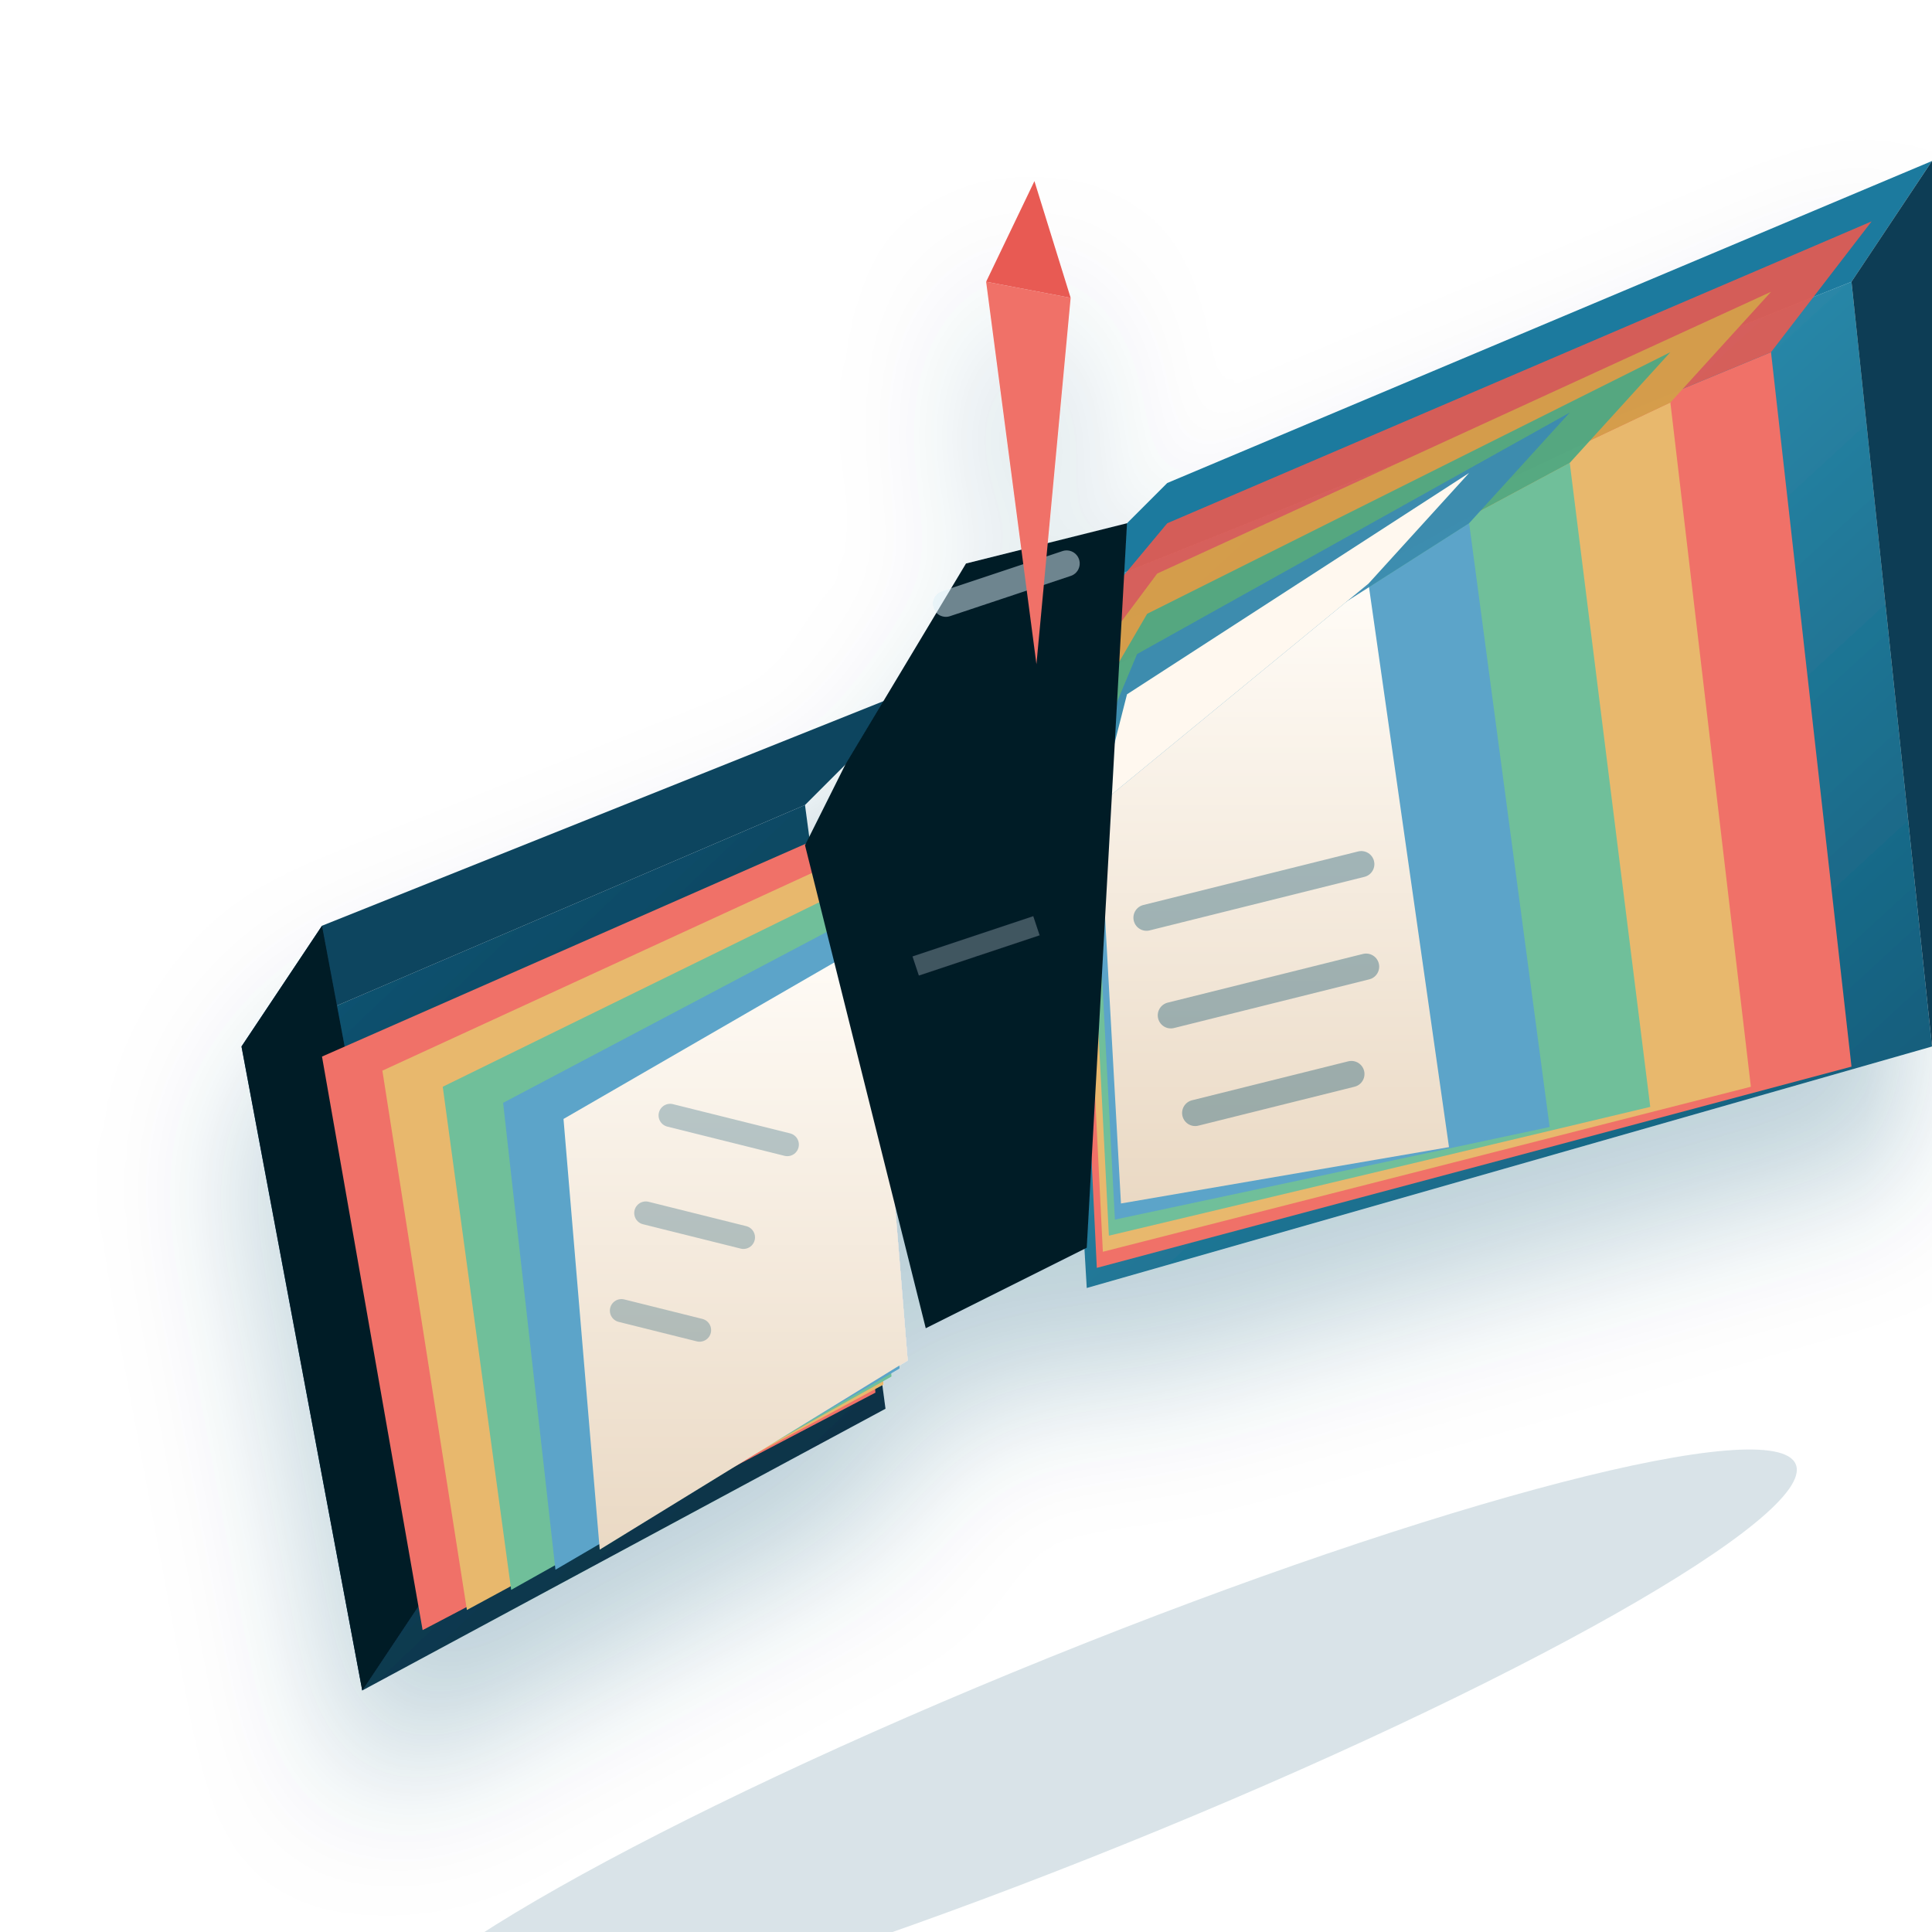
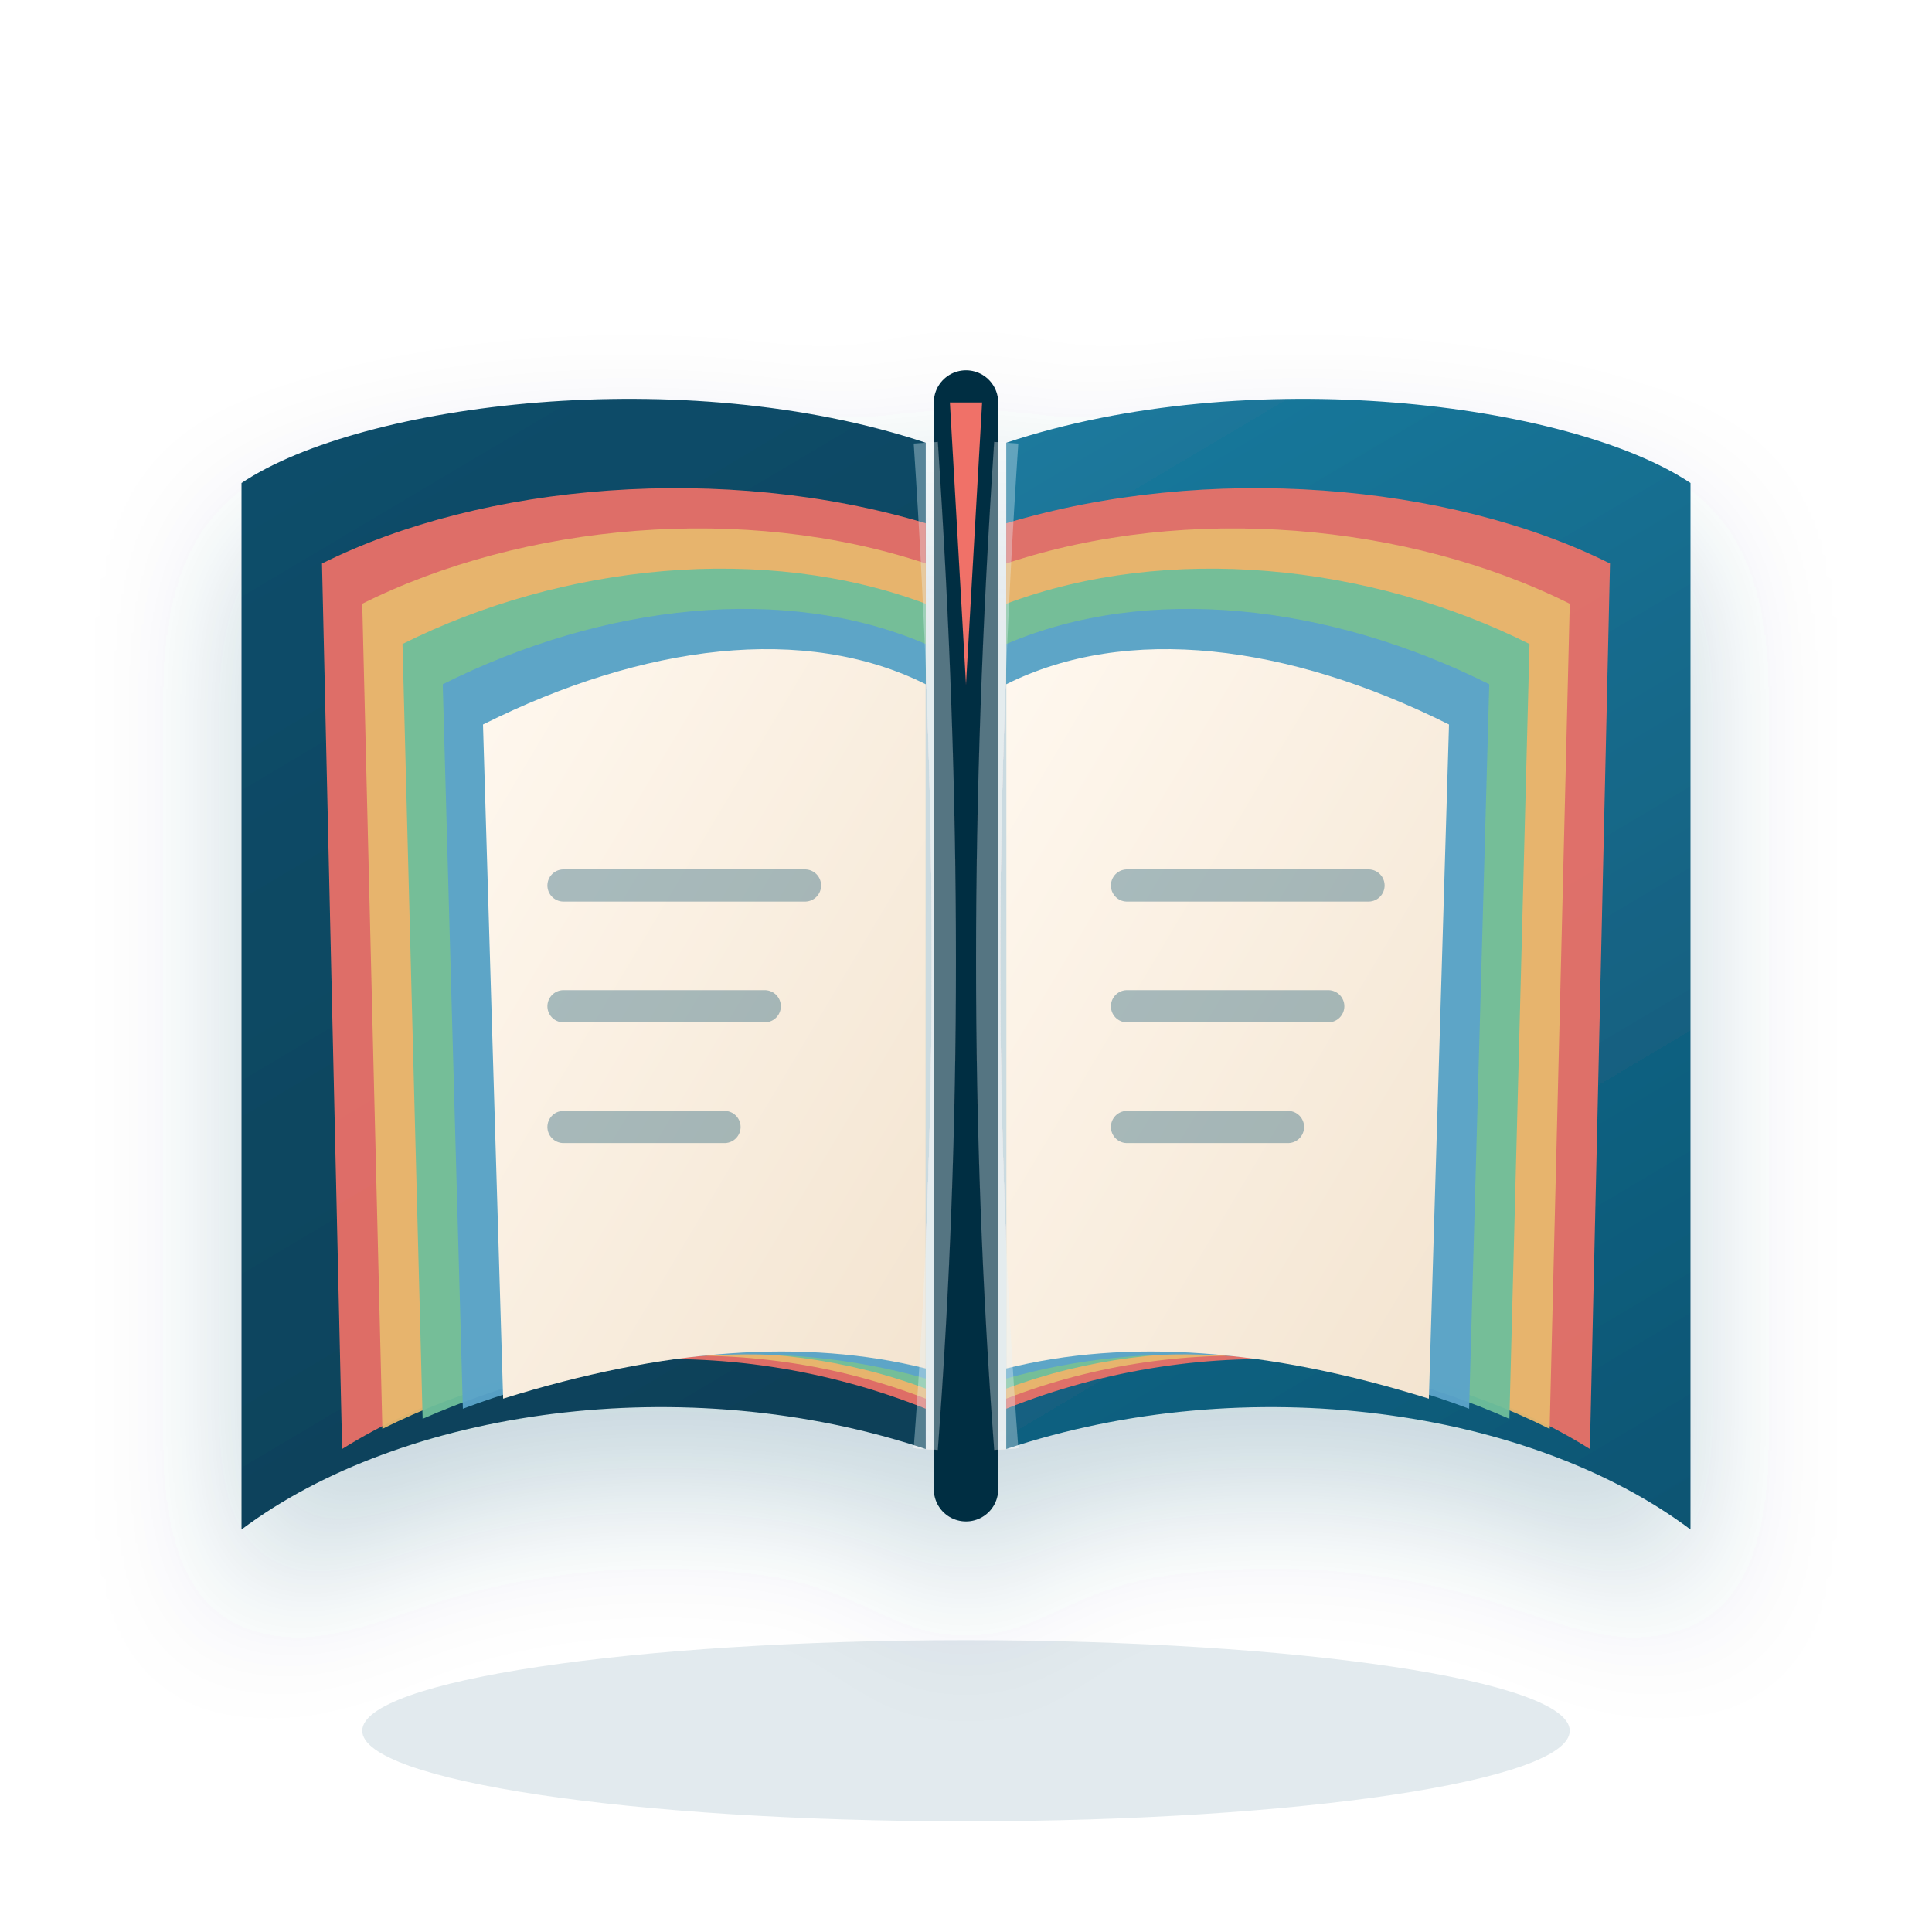
<svg xmlns="http://www.w3.org/2000/svg" class="furyu-mark" width="96" height="96" viewBox="0 0 96 96" fill="none" role="img" aria-label="Furyu — livro aberto">
  <defs>
-     <linearGradient id="cL" x1="4" y1="50" x2="42" y2="90" gradientUnits="userSpaceOnUse">
-       <stop stop-color="#0E5A7A" />
-       <stop offset="1" stop-color="#052636" />
+     <linearGradient id="coverL" x1="8" y1="20" x2="46" y2="84" gradientUnits="userSpaceOnUse">
+       <stop stop-color="#0B4F6C" />
+       <stop offset="1" stop-color="#083D54" />
    </linearGradient>
-     <linearGradient id="cR" x1="48" y1="20" x2="94" y2="70" gradientUnits="userSpaceOnUse">
-       <stop stop-color="#3AA6C9" />
+     <linearGradient id="coverR" x1="50" y1="20" x2="88" y2="84" gradientUnits="userSpaceOnUse">
+       <stop stop-color="#1B7A9E" />
      <stop offset="1" stop-color="#0B4F6C" />
    </linearGradient>
-     <linearGradient id="cream" x1="0" y1="0" x2="0" y2="1">
-       <stop stop-color="#FFFCF7" />
-       <stop offset="1" stop-color="#EAD9C4" />
+     <linearGradient id="pageWarm" x1="0" y1="0" x2="1" y2="1">
+       <stop stop-color="#FFF8EF" />
+       <stop offset="1" stop-color="#F3E4D0" />
    </linearGradient>
-     <filter id="glow" x="-30%" y="-30%" width="160%" height="160%">
-       <feDropShadow dx="0" dy="5" stdDeviation="3.5" flood-color="#0B4F6C" flood-opacity="0.26" />
+     <filter id="softGlow" x="-20%" y="-20%" width="140%" height="140%">
+       <feDropShadow dx="0" dy="4" stdDeviation="3.5" flood-color="#0B4F6C" flood-opacity="0.22" />
    </filter>
  </defs>
-   <ellipse cx="54" cy="87" rx="38" ry="5" fill="#0B4F6C" opacity="0.16" transform="rotate(-22 54 87)" />
-   <g filter="url(#glow)">
-     <path d="M40 40 L12 52 L18 84 L44 70 Z" fill="url(#cL)" />
-     <path d="M40 40 L46 34 L16 46 L12 52 Z" fill="#0A455E" />
-     <path d="M12 52 L16 46 L22 78 L18 84 Z" fill="#041C28" />
-     <path d="M52 30 L92 14 L96 52 L54 64 Z" fill="url(#cR)" />
-     <path d="M52 30 L58 24 L96 8 L92 14 Z" fill="#1B7A9E" />
-     <path d="M92 14 L96 8 L100 46 L96 52 Z" fill="#083D54" />
-     <path d="M41 41.5 L16 52.5 L21 81 L43.5 69.2 Z" fill="#F07167" />
-     <path d="M41.6 42.8 L19 53.2 L23.2 80 L43.9 68.8 Z" fill="#E8B86D" />
-     <path d="M42.2 44.1 L22 54 L25.4 79 L44.3 68.4 Z" fill="#6FBF9A" />
-     <path d="M42.8 45.4 L25 54.8 L27.6 78 L44.7 68 Z" fill="#5BA4C9" />
-     <path d="M43.4 46.7 L28 55.6 L29.8 77 L45.1 67.6 Z" fill="url(#cream)" />
-     <path d="M53 32 L88 17.5 L92 53 L54.5 63 Z" fill="#F07167" />
-     <path d="M53.4 34 L83 20 L87 54 L54.8 62.2 Z" fill="#E8B86D" />
-     <path d="M53.8 36 L78 23 L82 55 L55.1 61.4 Z" fill="#6FBF9A" />
-     <path d="M54.2 38 L73 26 L77 56 L55.4 60.6 Z" fill="#5BA4C9" />
-     <path d="M54.6 40 L68 29 L72 57 L55.7 59.8 Z" fill="url(#cream)" />
-     <path d="M53 32 L58 26 L93 11 L88 17.5 Z" fill="#E85A52" opacity="0.9" />
-     <path d="M53.4 34 L57.5 28.5 L88 14.5 L83 20 Z" fill="#D4A04A" opacity="0.95" />
-     <path d="M53.8 36 L57 30.5 L83 17.5 L78 23 Z" fill="#4FA882" opacity="0.95" />
-     <path d="M54.2 38 L56.5 32.5 L78 20.5 L73 26 Z" fill="#3B8BB0" opacity="0.95" />
-     <path d="M54.6 40 L56 34.5 L73 23.5 L68 29 Z" fill="#FFF8EF" />
-     <path d="M58 44h11M58 49h10M58 54h8" stroke="#0B4F6C" stroke-width="1.3" stroke-linecap="round" opacity="0.36" transform="rotate(-14 64 49)" />
-     <path d="M32 56h6M32 61h5M32 66h4" stroke="#0B4F6C" stroke-width="1.15" stroke-linecap="round" opacity="0.28" transform="rotate(14 35 61)" />
-     <path d="M42 38 L48 28 L56 26 L54 62 L46 66 L40 42 Z" fill="#041C28" />
-     <path d="M47 30 L53 28" stroke="#D7EEF5" stroke-width="1.3" stroke-linecap="round" opacity="0.5" />
-     <path d="M45.5 48 L51.5 46" stroke="#D7EEF5" stroke-width="1" opacity="0.28" />
-     <path d="M49 14 L51.5 33 L53.2 14.8 Z" fill="#F07167" />
-     <path d="M49 14 L53.2 14.8 L51.4 9 Z" fill="#E85A52" />
+   <ellipse cx="48" cy="86" rx="30" ry="4.5" fill="#0B4F6C" opacity="0.12" />
+   <g filter="url(#softGlow)">
+     <path d="M46 22 C34 18 18 20 12 24 L12 76 C20 70 34 68 46 72 Z" fill="url(#coverL)" />
+     <path d="M50 22 C62 18 78 20 84 24 L84 76 C76 70 62 68 50 72 Z" fill="url(#coverR)" />
+     <path class="page page-coral" d="M46 26 C36 23 24 24 16 28 L17 72 C25 67 36 66 46 70 Z" fill="#F07167" opacity="0.92" />
+     <path class="page page-gold" d="M46 28 C37 25 26 26 18 30 L19 71 C27 67 37 66 46 69.5 Z" fill="#E8B86D" opacity="0.95" />
+     <path class="page page-mint" d="M46 30 C38 27 28 28 20 32 L21 70.5 C29 67 38 66 46 69 Z" fill="#6FBF9A" opacity="0.95" />
+     <path class="page page-sky" d="M46 32 C39 29 30 30 22 34 L23 70 C31 67 39 66.5 46 68.5 Z" fill="#5BA4C9" opacity="0.95" />
+     <path class="page page-cream" d="M46 34 C40 31 32 32 24 36 L25 69.5 C33 67 40 66.5 46 68 Z" fill="url(#pageWarm)" />
+     <path class="page page-coral" d="M50 26 C60 23 72 24 80 28 L79 72 C71 67 60 66 50 70 Z" fill="#F07167" opacity="0.92" />
+     <path class="page page-gold" d="M50 28 C59 25 70 26 78 30 L77 71 C69 67 59 66 50 69.5 Z" fill="#E8B86D" opacity="0.95" />
+     <path class="page page-mint" d="M50 30 C58 27 68 28 76 32 L75 70.5 C67 67 58 66 50 69 Z" fill="#6FBF9A" opacity="0.95" />
+     <path class="page page-sky" d="M50 32 C57 29 66 30 74 34 L73 70 C65 67 57 66.5 50 68.5 Z" fill="#5BA4C9" opacity="0.95" />
+     <path class="page page-cream" d="M50 34 C56 31 64 32 72 36 L71 69.5 C63 67 56 66.5 50 68 Z" fill="url(#pageWarm)" />
+     <path d="M28 44h12M28 50h10M28 56h8" stroke="#0B4F6C" stroke-width="1.6" stroke-linecap="round" opacity="0.35" />
+     <path d="M56 44h12M56 50h10M56 56h8" stroke="#0B4F6C" stroke-width="1.6" stroke-linecap="round" opacity="0.35" />
+     <path d="M48 20 V74" stroke="#062F42" stroke-width="3.2" stroke-linecap="round" />
+     <path d="M46 22 C47.2 40 47.2 56 46 72" stroke="#E8F4F8" stroke-width="1.2" opacity="0.35" />
+     <path d="M50 22 C48.8 40 48.8 56 50 72" stroke="#E8F4F8" stroke-width="1.2" opacity="0.35" />
+     <path class="bookmark" d="M47.2 20 L48 34 L48.8 20" fill="#F07167" />
  </g>
</svg>
